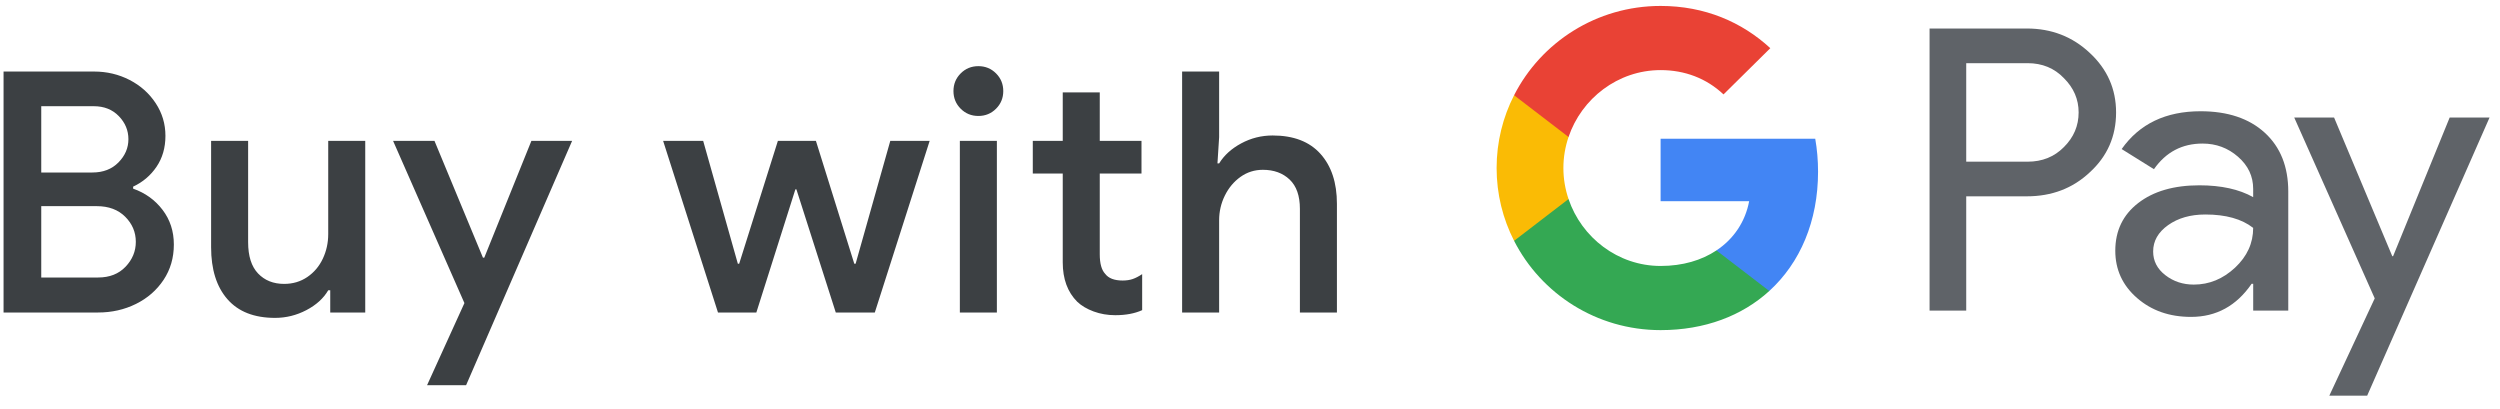
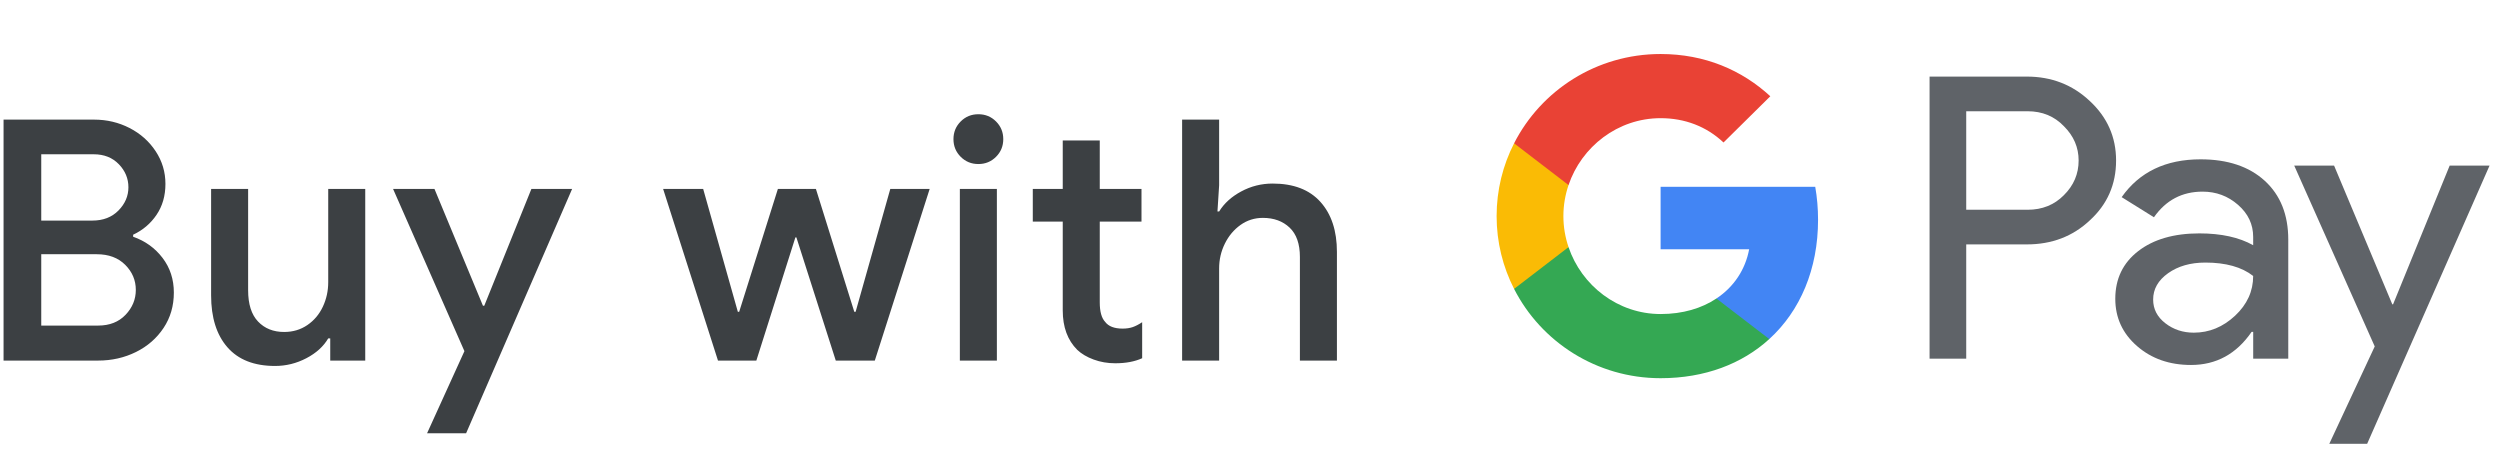
- <svg xmlns="http://www.w3.org/2000/svg" width="104" height="17">
-   <g fill="none" fill-rule="evenodd">
-     <path d="M0.148,2.976L3.914,2.976C4.446,2.976 4.938,3.093 5.391,3.326C5.844,3.559 6.205,3.881 6.476,4.292C6.747,4.703 6.882,5.155 6.882,5.65C6.882,6.145 6.758,6.574 6.511,6.938C6.264,7.302 5.939,7.577 5.538,7.764L5.538,7.848C6.042,8.025 6.45,8.319 6.763,8.73C7.076,9.141 7.232,9.621 7.232,10.172C7.232,10.723 7.09,11.213 6.805,11.642C6.52,12.071 6.138,12.405 5.657,12.643C5.176,12.881 4.651,13 4.082,13L0.148,13L0.148,2.976ZM3.844,7.176C4.292,7.176 4.654,7.036 4.929,6.756C5.204,6.476 5.342,6.154 5.342,5.79C5.342,5.426 5.209,5.106 4.943,4.831C4.677,4.556 4.329,4.418 3.9,4.418L1.716,4.418L1.716,7.176L3.844,7.176ZM4.082,11.544C4.558,11.544 4.938,11.395 5.223,11.096C5.508,10.797 5.65,10.452 5.65,10.06C5.65,9.659 5.503,9.311 5.209,9.017C4.915,8.723 4.521,8.576 4.026,8.576L1.716,8.576L1.716,11.544L4.082,11.544ZM11.442,13.224C10.574,13.224 9.914,12.965 9.461,12.447C9.008,11.929 8.782,11.208 8.782,10.284L8.782,5.86L10.322,5.86L10.322,10.074C10.322,10.653 10.46,11.087 10.735,11.376C11.01,11.665 11.372,11.81 11.82,11.81C12.184,11.81 12.506,11.714 12.786,11.523C13.066,11.332 13.281,11.077 13.43,10.76C13.579,10.443 13.654,10.102 13.654,9.738L13.654,5.86L15.194,5.86L15.194,13L13.738,13L13.738,12.076L13.654,12.076C13.458,12.412 13.155,12.687 12.744,12.902C12.333,13.117 11.899,13.224 11.442,13.224ZM19.32,12.608L16.352,5.86L18.074,5.86L20.09,10.718L20.146,10.718L22.106,5.86L23.8,5.86L19.39,16.024L17.766,16.024L19.32,12.608ZM27.586,5.86L29.252,5.86L30.694,10.97L30.75,10.97L32.36,5.86L33.942,5.86L35.538,10.97L35.594,10.97L37.036,5.86L38.674,5.86L36.392,13L34.768,13L33.13,7.876L33.088,7.876L31.464,13L29.868,13L27.586,5.86ZM40.7,4.824C40.411,4.824 40.166,4.724 39.965,4.523C39.764,4.322 39.664,4.077 39.664,3.788C39.664,3.499 39.764,3.254 39.965,3.053C40.166,2.852 40.411,2.752 40.7,2.752C40.989,2.752 41.234,2.852 41.435,3.053C41.636,3.254 41.736,3.499 41.736,3.788C41.736,4.077 41.636,4.322 41.435,4.523C41.234,4.724 40.989,4.824 40.7,4.824ZM39.93,5.86L41.47,5.86L41.47,13L39.93,13L39.93,5.86ZM46.394,13.112C46.077,13.112 45.778,13.061 45.498,12.958C45.218,12.855 44.989,12.72 44.812,12.552C44.411,12.151 44.21,11.605 44.21,10.914L44.21,7.218L42.964,7.218L42.964,5.86L44.21,5.86L44.21,3.844L45.75,3.844L45.75,5.86L47.486,5.86L47.486,7.218L45.75,7.218L45.75,10.578C45.75,10.961 45.825,11.231 45.974,11.39C46.114,11.577 46.357,11.67 46.702,11.67C46.861,11.67 47.001,11.649 47.122,11.607C47.243,11.565 47.374,11.497 47.514,11.404L47.514,12.902C47.206,13.042 46.833,13.112 46.394,13.112ZM49.176,2.976L50.716,2.976L50.716,5.706L50.646,6.798L50.716,6.798C50.921,6.462 51.227,6.184 51.633,5.965C52.039,5.746 52.475,5.636 52.942,5.636C53.81,5.636 54.473,5.89 54.93,6.399C55.387,6.908 55.616,7.601 55.616,8.478L55.616,13L54.076,13L54.076,8.688C54.076,8.147 53.934,7.741 53.649,7.47C53.364,7.199 52.993,7.064 52.536,7.064C52.191,7.064 51.88,7.162 51.605,7.358C51.33,7.554 51.113,7.813 50.954,8.135C50.795,8.457 50.716,8.8 50.716,9.164L50.716,13L49.176,13L49.176,2.976Z" fill="#3C4043" />
-     <path d="M81.795,2.629L81.795,6.726L84.349,6.726C84.957,6.726 85.46,6.523 85.858,6.119C86.266,5.715 86.471,5.234 86.471,4.677C86.471,4.131 86.266,3.655 85.858,3.25C85.46,2.835 84.957,2.628 84.349,2.628L81.795,2.628L81.795,2.629ZM81.795,8.168L81.795,12.921L80.27,12.921L80.27,1.186L84.315,1.186C85.343,1.186 86.216,1.525 86.935,2.202C87.665,2.879 88.029,3.705 88.029,4.677C88.029,5.671 87.665,6.502 86.935,7.168C86.227,7.835 85.354,8.167 84.315,8.167L81.795,8.167L81.795,8.168Z" fill="#5F6368" />
-     <path d="M89.571,10.462C89.571,10.856 89.739,11.184 90.077,11.446C90.414,11.708 90.809,11.839 91.262,11.839C91.903,11.839 92.475,11.604 92.978,11.135C93.481,10.665 93.732,10.113 93.732,9.48C93.256,9.108 92.593,8.923 91.742,8.923C91.123,8.923 90.607,9.071 90.192,9.366C89.778,9.661 89.571,10.025 89.571,10.462M91.544,4.628C92.672,4.628 93.562,4.926 94.214,5.521C94.866,6.117 95.192,6.934 95.192,7.971L95.192,12.921L93.733,12.921L93.733,11.806L93.667,11.806C93.037,12.724 92.196,13.183 91.147,13.183C90.251,13.183 89.502,12.921 88.9,12.396C88.298,11.872 87.996,11.216 87.996,10.43C87.996,9.599 88.314,8.939 88.949,8.447C89.585,7.955 90.433,7.709 91.494,7.709C92.4,7.709 93.147,7.873 93.732,8.201L93.732,7.856C93.732,7.332 93.522,6.887 93.102,6.521C92.681,6.154 92.191,5.972 91.627,5.972C90.775,5.972 90.102,6.327 89.604,7.038L88.261,6.201C89.001,5.152 90.096,4.628 91.544,4.628" fill="#5F6368" />
-     <path d="M103.565,4.89l-5.091,11.571l-1.575,0l1.89,-4.049l-3.349,-7.522l1.658,0l2.421,5.769l0.033,0l2.354,-5.769z" fill="#5F6368" />
-     <path d="M75.631,7.143C75.631,6.669 75.591,6.211 75.514,5.772L69.081,5.772L69.081,8.369L72.765,8.369C72.607,9.216 72.129,9.936 71.403,10.418L71.403,12.105L73.602,12.105C74.89,10.931 75.631,9.195 75.631,7.143" fill="#4285F4" />
-     <path d="M69.081,13.733C70.922,13.733 72.472,13.135 73.602,12.105L71.403,10.418C70.791,10.826 70.003,11.064 69.081,11.064C67.301,11.064 65.791,9.878 65.251,8.28L62.986,8.28L62.986,10.018C64.108,12.22 66.415,13.733 69.081,13.733" fill="#34A853" />
-     <path d="M65.251,8.28C65.113,7.873 65.037,7.438 65.037,6.99C65.037,6.541 65.113,6.107 65.251,5.699L65.251,3.962L62.986,3.962C62.521,4.872 62.259,5.901 62.259,6.99C62.259,8.079 62.521,9.107 62.986,10.018L65.251,8.28Z" fill="#FABB05" />
-     <path d="M69.081,2.916C70.086,2.916 70.987,3.258 71.698,3.927L71.698,3.928L73.645,2.004C72.462,0.916 70.921,0.247 69.081,0.247C66.415,0.247 64.108,1.759 62.986,3.962L65.251,5.699C65.791,4.102 67.301,2.916 69.081,2.916" fill="#E94235" />
-   </g>
+ <svg xmlns="http://www.w3.org/2000/svg" width="104" height="19" viewBox="0 0 104 19" fill="none">
+   <path fill-rule="evenodd" clip-rule="evenodd" d="M0.148 4.976H3.914C4.446 4.976 4.938 5.093 5.391 5.326C5.844 5.559 6.205 5.881 6.476 6.292C6.747 6.703 6.882 7.155 6.882 7.65C6.882 8.145 6.758 8.574 6.511 8.938C6.264 9.302 5.939 9.577 5.538 9.764V9.848C6.042 10.025 6.45 10.319 6.763 10.73C7.076 11.141 7.232 11.621 7.232 12.172C7.232 12.723 7.09 13.213 6.805 13.642C6.52 14.071 6.138 14.405 5.657 14.643C5.176 14.881 4.651 15 4.082 15H0.148V4.976ZM3.844 9.176C4.292 9.176 4.654 9.036 4.929 8.756C5.204 8.476 5.342 8.154 5.342 7.79C5.342 7.426 5.209 7.106 4.943 6.831C4.677 6.556 4.329 6.418 3.9 6.418H1.716V9.176H3.844ZM4.082 13.544C4.558 13.544 4.938 13.395 5.223 13.096C5.508 12.797 5.65 12.452 5.65 12.06C5.65 11.659 5.503 11.311 5.209 11.017C4.915 10.723 4.521 10.576 4.026 10.576H1.716V13.544H4.082ZM11.442 15.224C10.574 15.224 9.914 14.965 9.461 14.447C9.008 13.929 8.782 13.208 8.782 12.284V7.86H10.322V12.074C10.322 12.653 10.46 13.087 10.735 13.376C11.01 13.665 11.372 13.81 11.82 13.81C12.184 13.81 12.506 13.714 12.786 13.523C13.066 13.332 13.281 13.077 13.43 12.76C13.579 12.443 13.654 12.102 13.654 11.738V7.86H15.194V15H13.738V14.076H13.654C13.458 14.412 13.155 14.687 12.744 14.902C12.333 15.117 11.899 15.224 11.442 15.224ZM19.32 14.608L16.352 7.86H18.074L20.09 12.718H20.146L22.106 7.86H23.8L19.39 18.024H17.766L19.32 14.608ZM27.586 7.86H29.252L30.694 12.97H30.75L32.36 7.86H33.942L35.538 12.97H35.594L37.036 7.86H38.674L36.392 15H34.768L33.13 9.876H33.088L31.464 15H29.868L27.586 7.86ZM40.7 6.824C40.411 6.824 40.166 6.724 39.965 6.523C39.764 6.322 39.664 6.077 39.664 5.788C39.664 5.499 39.764 5.254 39.965 5.053C40.166 4.852 40.411 4.752 40.7 4.752C40.989 4.752 41.234 4.852 41.435 5.053C41.636 5.254 41.736 5.499 41.736 5.788C41.736 6.077 41.636 6.322 41.435 6.523C41.234 6.724 40.989 6.824 40.7 6.824ZM39.93 7.86H41.47V15H39.93V7.86ZM46.394 15.112C46.077 15.112 45.778 15.061 45.498 14.958C45.218 14.855 44.989 14.72 44.812 14.552C44.411 14.151 44.21 13.605 44.21 12.914V9.218H42.964V7.86H44.21V5.844H45.75V7.86H47.486V9.218H45.75V12.578C45.75 12.961 45.825 13.231 45.974 13.39C46.114 13.577 46.357 13.67 46.702 13.67C46.861 13.67 47.001 13.649 47.122 13.607C47.243 13.565 47.374 13.497 47.514 13.404V14.902C47.206 15.042 46.833 15.112 46.394 15.112ZM49.176 4.976H50.716V7.706L50.646 8.798H50.716C50.921 8.462 51.227 8.184 51.633 7.965C52.039 7.746 52.475 7.636 52.942 7.636C53.81 7.636 54.473 7.89 54.93 8.399C55.387 8.908 55.616 9.601 55.616 10.478V15H54.076V10.688C54.076 10.147 53.934 9.741 53.649 9.47C53.364 9.199 52.993 9.064 52.536 9.064C52.191 9.064 51.88 9.162 51.605 9.358C51.33 9.554 51.113 9.813 50.954 10.135C50.795 10.457 50.716 10.8 50.716 11.164V15H49.176V4.976Z" fill="#3C4043" />
+   <path fill-rule="evenodd" clip-rule="evenodd" d="M81.795 4.629V8.726H84.349C84.957 8.726 85.46 8.523 85.858 8.119C86.266 7.715 86.471 7.234 86.471 6.677C86.471 6.131 86.266 5.655 85.858 5.25C85.46 4.835 84.957 4.628 84.349 4.628H81.795V4.629ZM81.795 10.168V14.921H80.27V3.186H84.315C85.343 3.186 86.216 3.525 86.935 4.202C87.665 4.879 88.029 5.705 88.029 6.677C88.029 7.671 87.665 8.502 86.935 9.168C86.227 9.835 85.354 10.167 84.315 10.167H81.795V10.168Z" fill="#5F6368" />
+   <path fill-rule="evenodd" clip-rule="evenodd" d="M89.571 12.462C89.571 12.856 89.739 13.184 90.077 13.446C90.414 13.708 90.809 13.839 91.262 13.839C91.903 13.839 92.475 13.604 92.978 13.135C93.481 12.665 93.732 12.113 93.732 11.48C93.256 11.108 92.593 10.923 91.742 10.923C91.123 10.923 90.607 11.071 90.192 11.366C89.778 11.661 89.571 12.025 89.571 12.462ZM91.544 6.628C92.672 6.628 93.562 6.926 94.214 7.521C94.866 8.117 95.192 8.934 95.192 9.971V14.921H93.733V13.806H93.667C93.037 14.724 92.196 15.183 91.147 15.183C90.251 15.183 89.502 14.921 88.9 14.396C88.298 13.872 87.996 13.216 87.996 12.43C87.996 11.599 88.314 10.939 88.949 10.447C89.585 9.955 90.433 9.709 91.494 9.709C92.4 9.709 93.147 9.873 93.732 10.201V9.856C93.732 9.332 93.522 8.887 93.102 8.521C92.681 8.154 92.191 7.972 91.627 7.972C90.775 7.972 90.102 8.327 89.604 9.038L88.261 8.201C89.001 7.152 90.096 6.628 91.544 6.628Z" fill="#5F6368" />
+   <path fill-rule="evenodd" clip-rule="evenodd" d="M103.565 6.89L98.474 18.461H96.899L98.789 14.412L95.44 6.89H97.098L99.519 12.659H99.552L101.906 6.89H103.565Z" fill="#5F6368" />
+   <path fill-rule="evenodd" clip-rule="evenodd" d="M75.631 9.143C75.631 8.669 75.591 8.211 75.514 7.772H69.081V10.369H72.765C72.607 11.216 72.129 11.936 71.403 12.418V14.105H73.602C74.89 12.931 75.631 11.195 75.631 9.143Z" fill="#4285F4" />
+   <path fill-rule="evenodd" clip-rule="evenodd" d="M69.081 15.733C70.922 15.733 72.472 15.135 73.602 14.105L71.403 12.418C70.791 12.826 70.003 13.064 69.081 13.064C67.301 13.064 65.791 11.878 65.251 10.28H62.986V12.018C64.108 14.22 66.415 15.733 69.081 15.733Z" fill="#34A853" />
+   <path fill-rule="evenodd" clip-rule="evenodd" d="M65.251 10.28C65.113 9.873 65.037 9.438 65.037 8.99C65.037 8.541 65.113 8.107 65.251 7.699V5.962H62.986C62.521 6.872 62.259 7.901 62.259 8.99C62.259 10.079 62.521 11.107 62.986 12.018L65.251 10.28Z" fill="#FABB05" />
+   <path fill-rule="evenodd" clip-rule="evenodd" d="M69.081 4.916C70.086 4.916 70.987 5.258 71.698 5.927V5.928L73.645 4.004C72.462 2.916 70.921 2.247 69.081 2.247C66.415 2.247 64.108 3.759 62.986 5.962L65.251 7.699C65.791 6.102 67.301 4.916 69.081 4.916Z" fill="#E94235" />
</svg>
